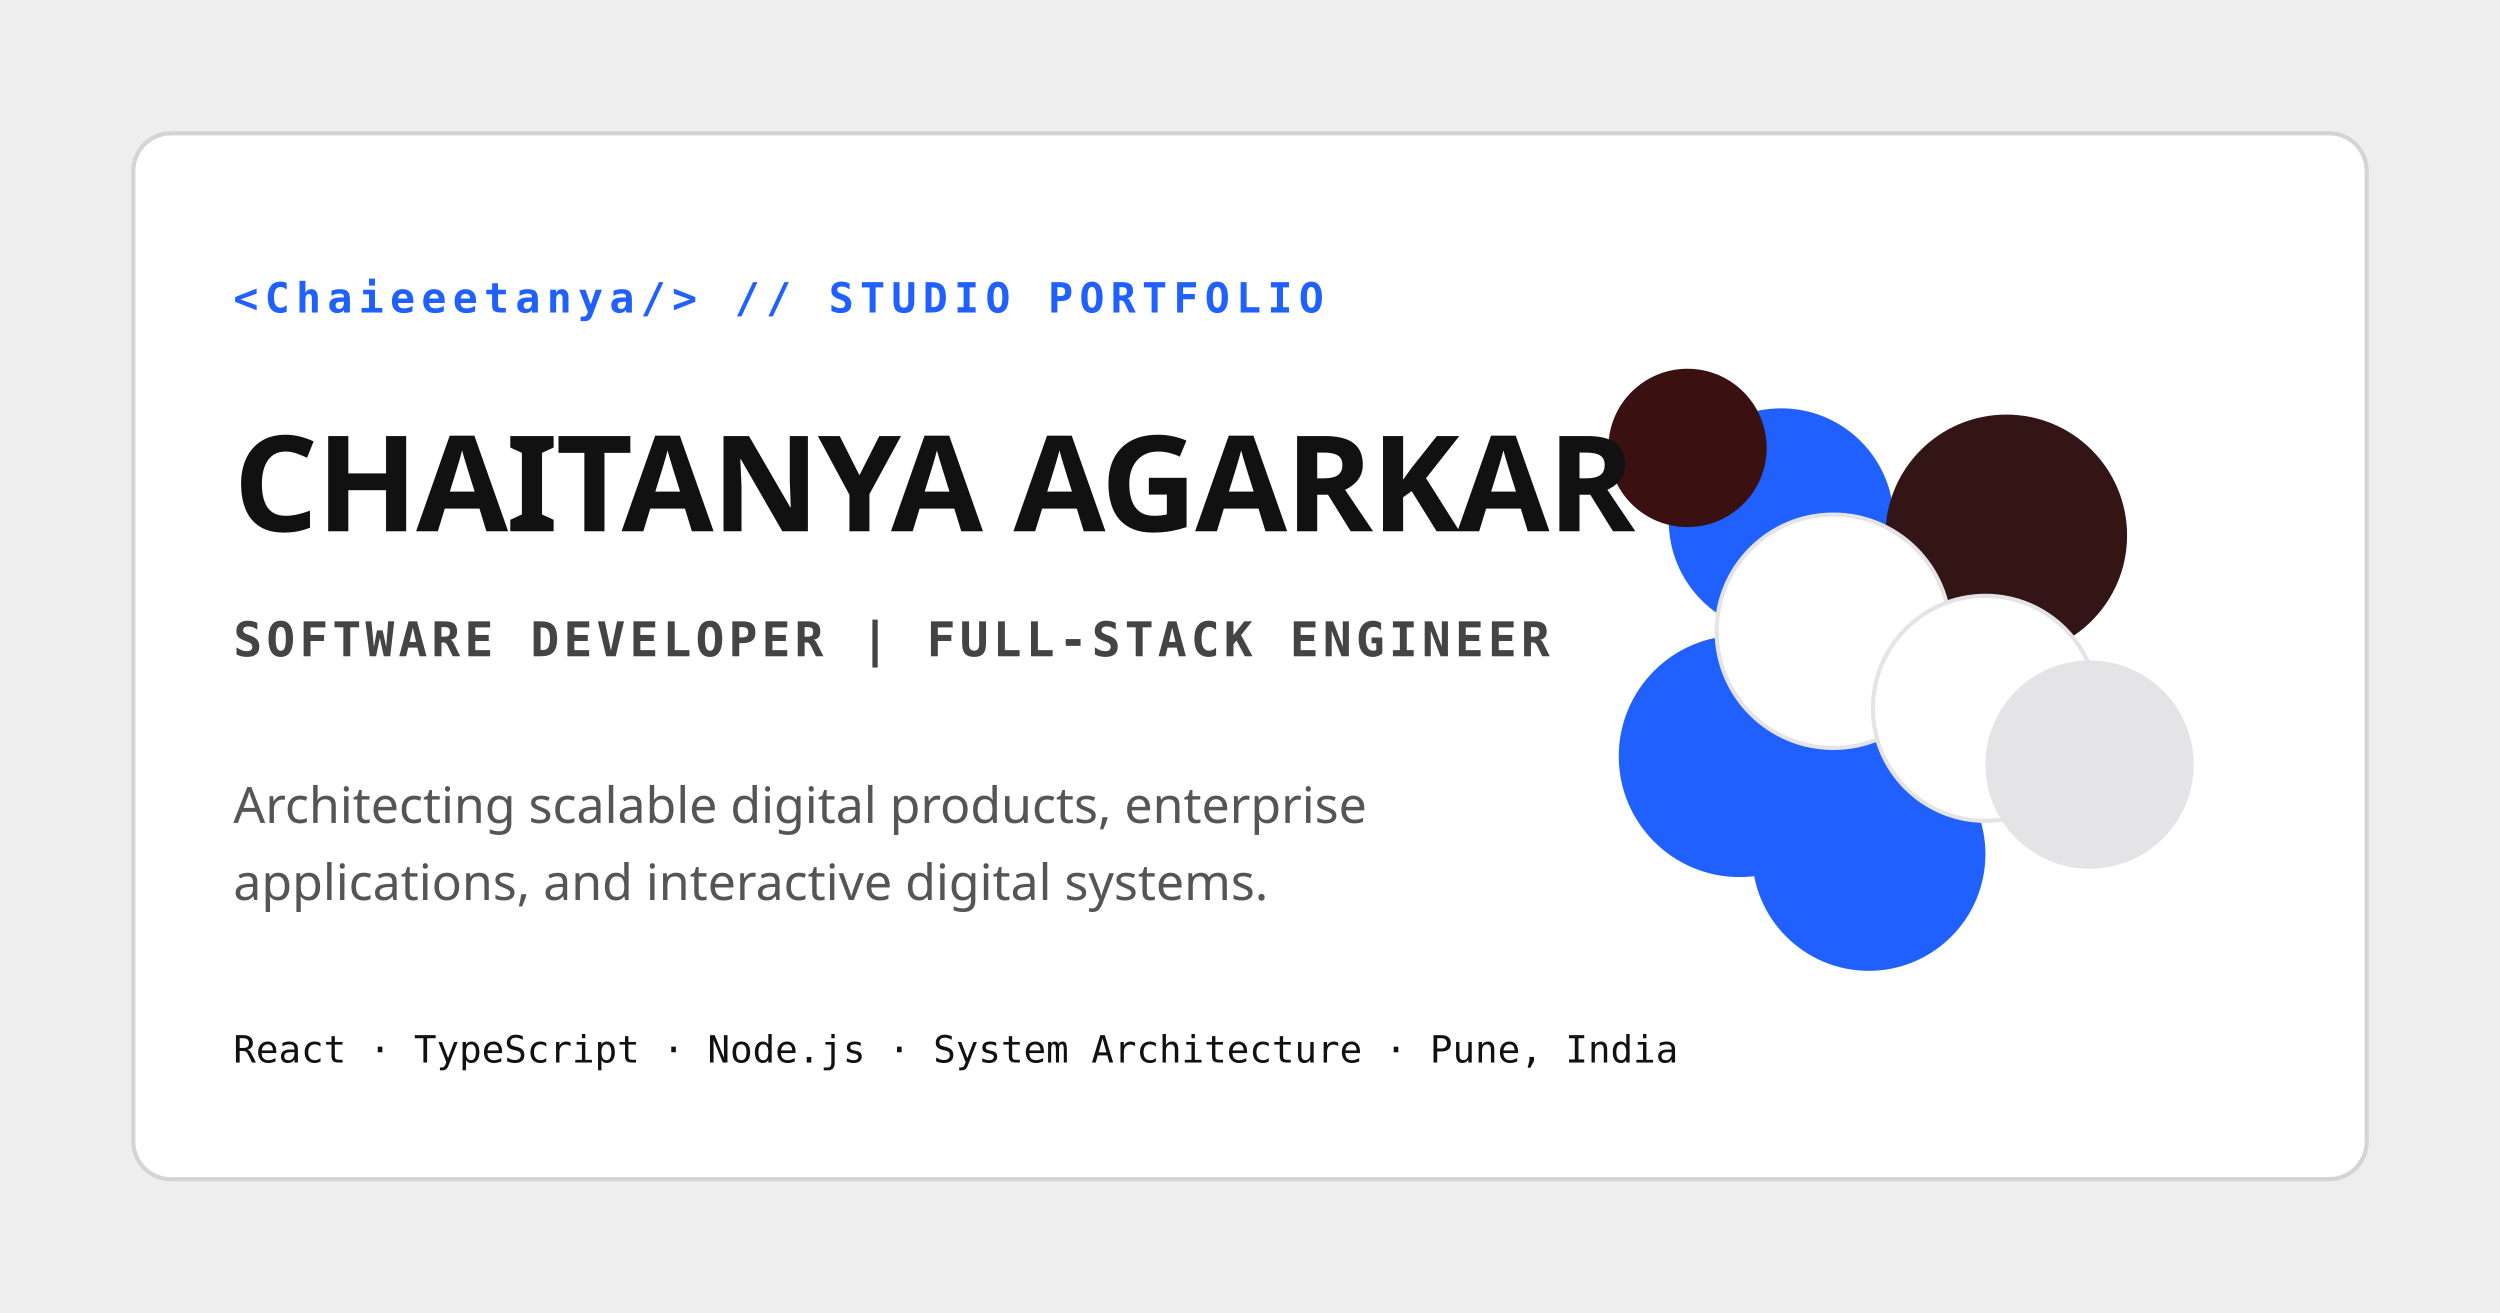
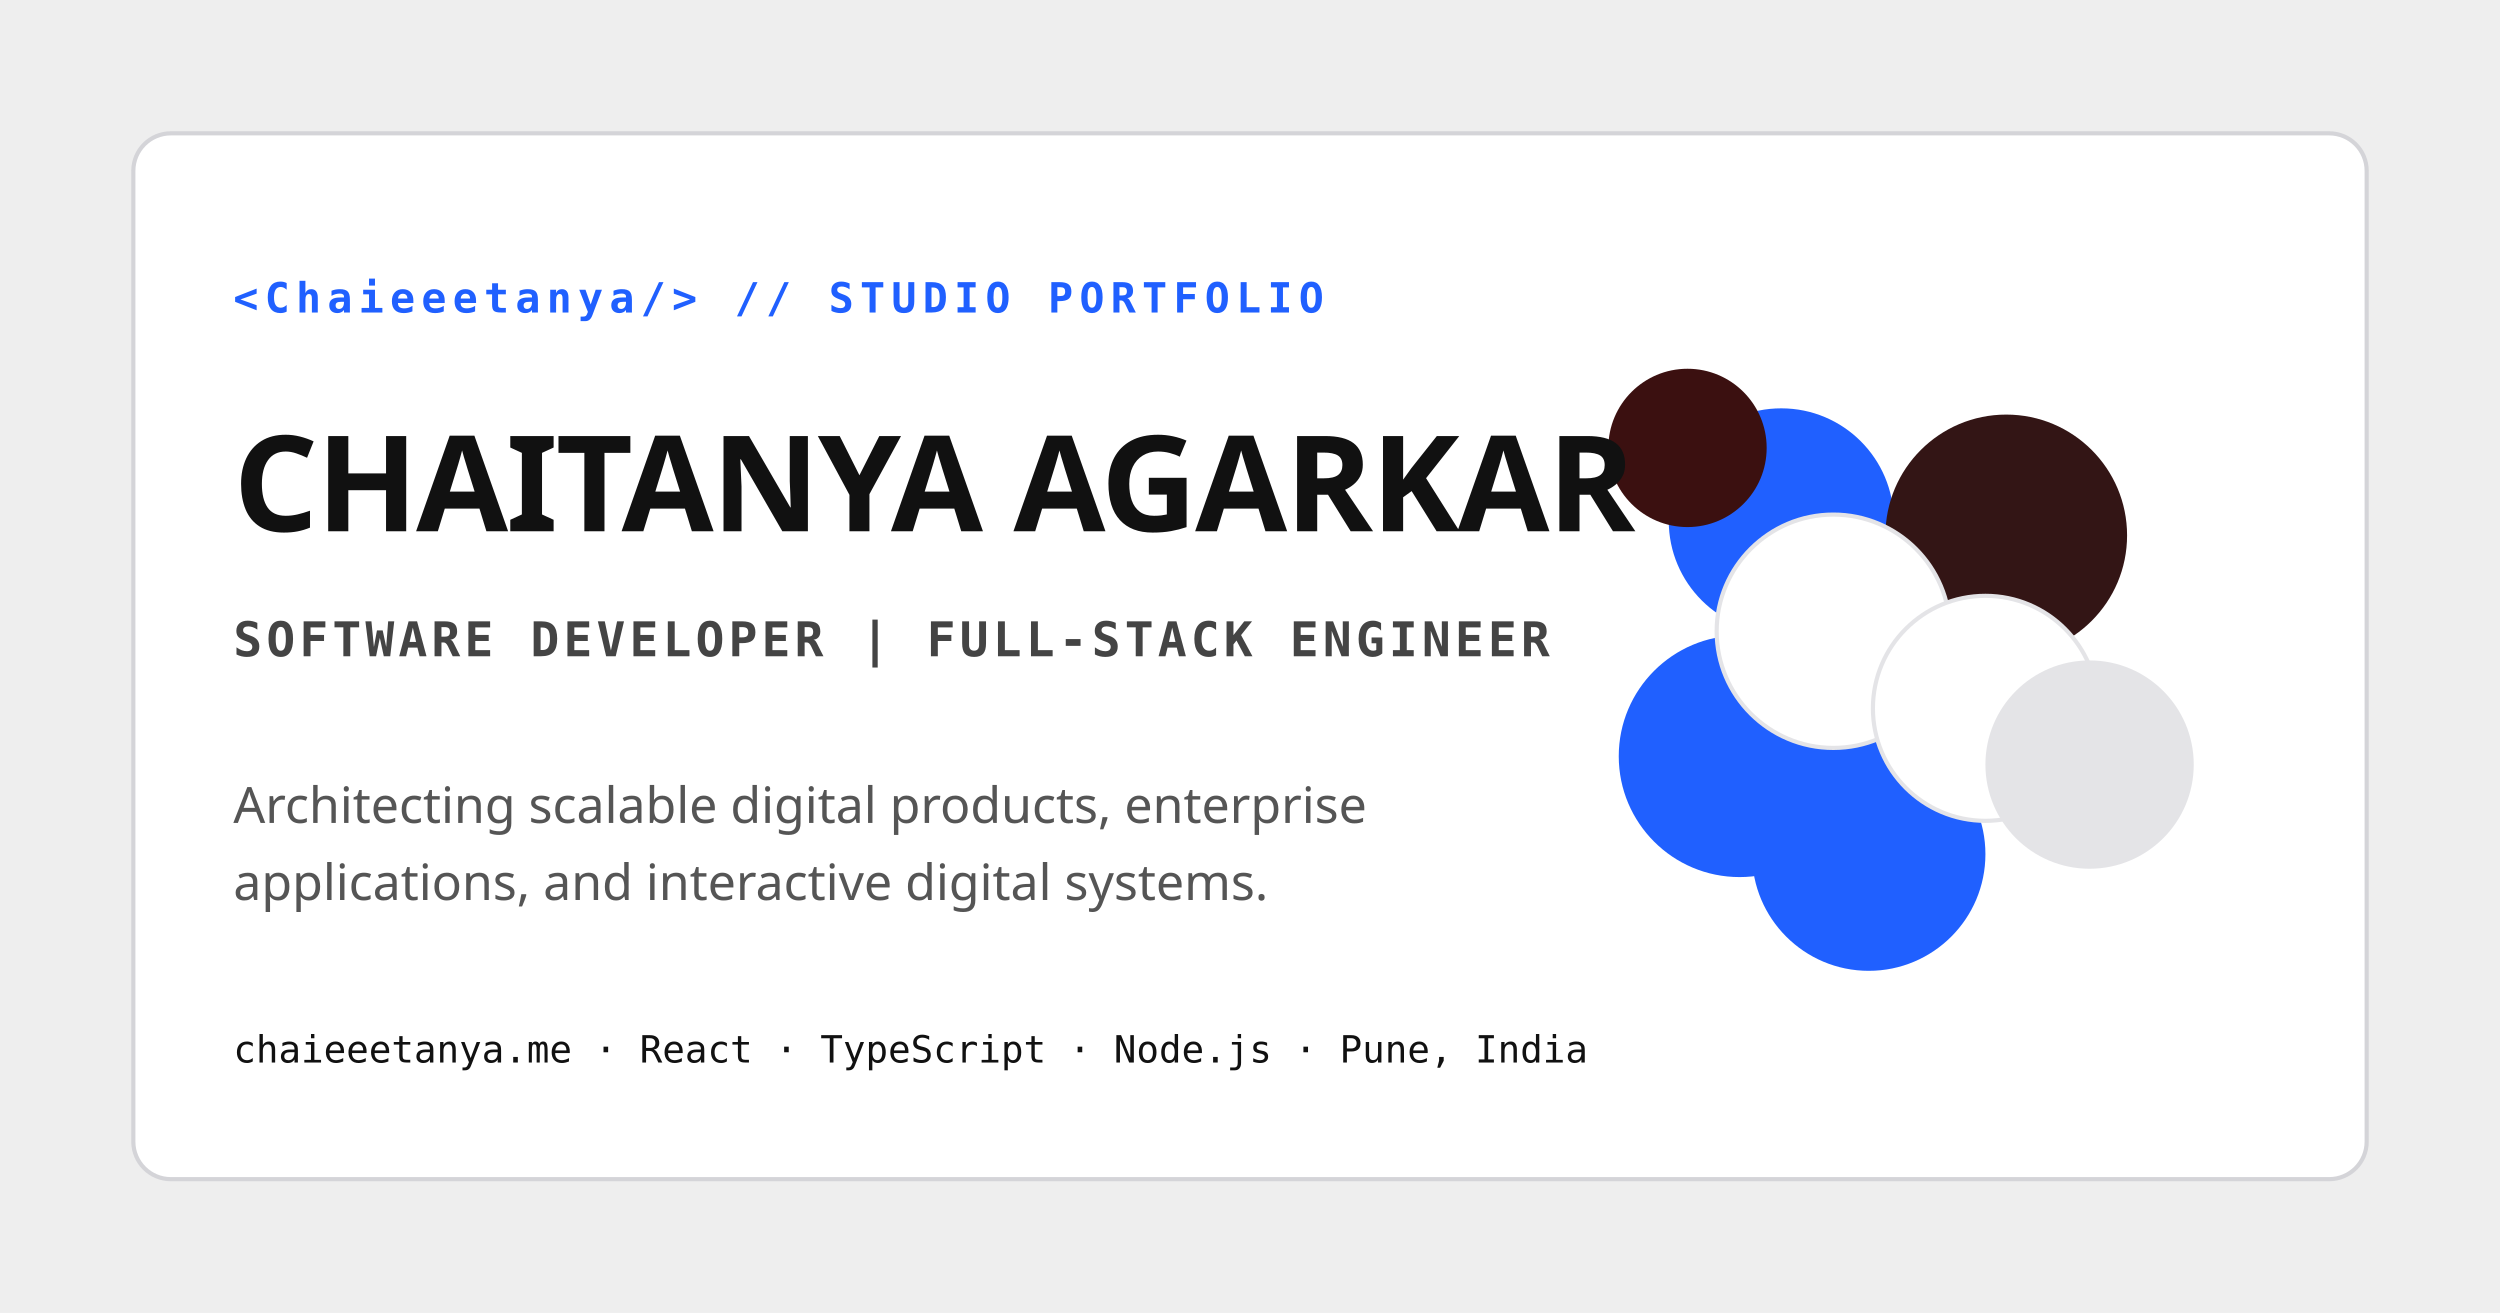
<svg xmlns="http://www.w3.org/2000/svg" width="1200" height="630" viewBox="0 0 1200 630" fill="none">
  <rect width="1200" height="630" fill="#EEEEEE" />
  <rect x="64" y="64" width="1072" height="502" rx="18" fill="#FFFFFF" stroke="#D4D4D8" stroke-width="2" />
  <g transform="translate(915 315)">
    <circle cx="-60" cy="-65" r="54" fill="#2060FF" />
    <circle cx="48" cy="-58" r="58" fill="#331515" />
    <circle cx="-80" cy="48" r="58" fill="#2060FF" />
    <circle cx="-18" cy="95" r="56" fill="#2060FF" />
    <circle cx="-35" cy="-12" r="56" fill="#FFFFFF" stroke="#E4E4E7" stroke-width="2" />
    <circle cx="38" cy="25" r="54" fill="#FFFFFF" stroke="#E4E4E7" stroke-width="2" />
    <circle cx="88" cy="52" r="50" fill="#E4E4E7" />
    <circle cx="-105" cy="-100" r="38" fill="#3B1010" />
  </g>
  <text x="112" y="150" fill="#2060FF" font-family="monospace" font-size="20" font-weight="700" letter-spacing="3">&lt;Chaieeetanya/&gt; // STUDIO PORTFOLIO</text>
  <text x="112" y="255" fill="#111111" font-family="sans-serif" font-weight="700" font-size="64" letter-spacing="-1">CHAITANYA AGARKAR</text>
  <text x="112" y="315" fill="#444444" font-family="monospace" font-size="23" font-weight="600" letter-spacing="2">SOFTWARE DEVELOPER | FULL-STACK ENGINEER</text>
  <text x="112" y="395" fill="#555555" font-family="sans-serif" font-size="24">Architecting scalable digital products, enterprise</text>
  <text x="112" y="432" fill="#555555" font-family="sans-serif" font-size="24">applications, and interactive digital systems.</text>
-   <text x="112" y="510" fill="#111111" font-family="monospace" font-size="18">React  ·  TypeScript  ·  Node.js  ·  System Architecture  ·  Pune, India</text>
+   <text x="112" y="510" fill="#111111" font-family="monospace" font-size="18">chaieeetanya.me  ·  React  ·  TypeScript  ·  Node.js  ·  Pune, India</text>
</svg>
